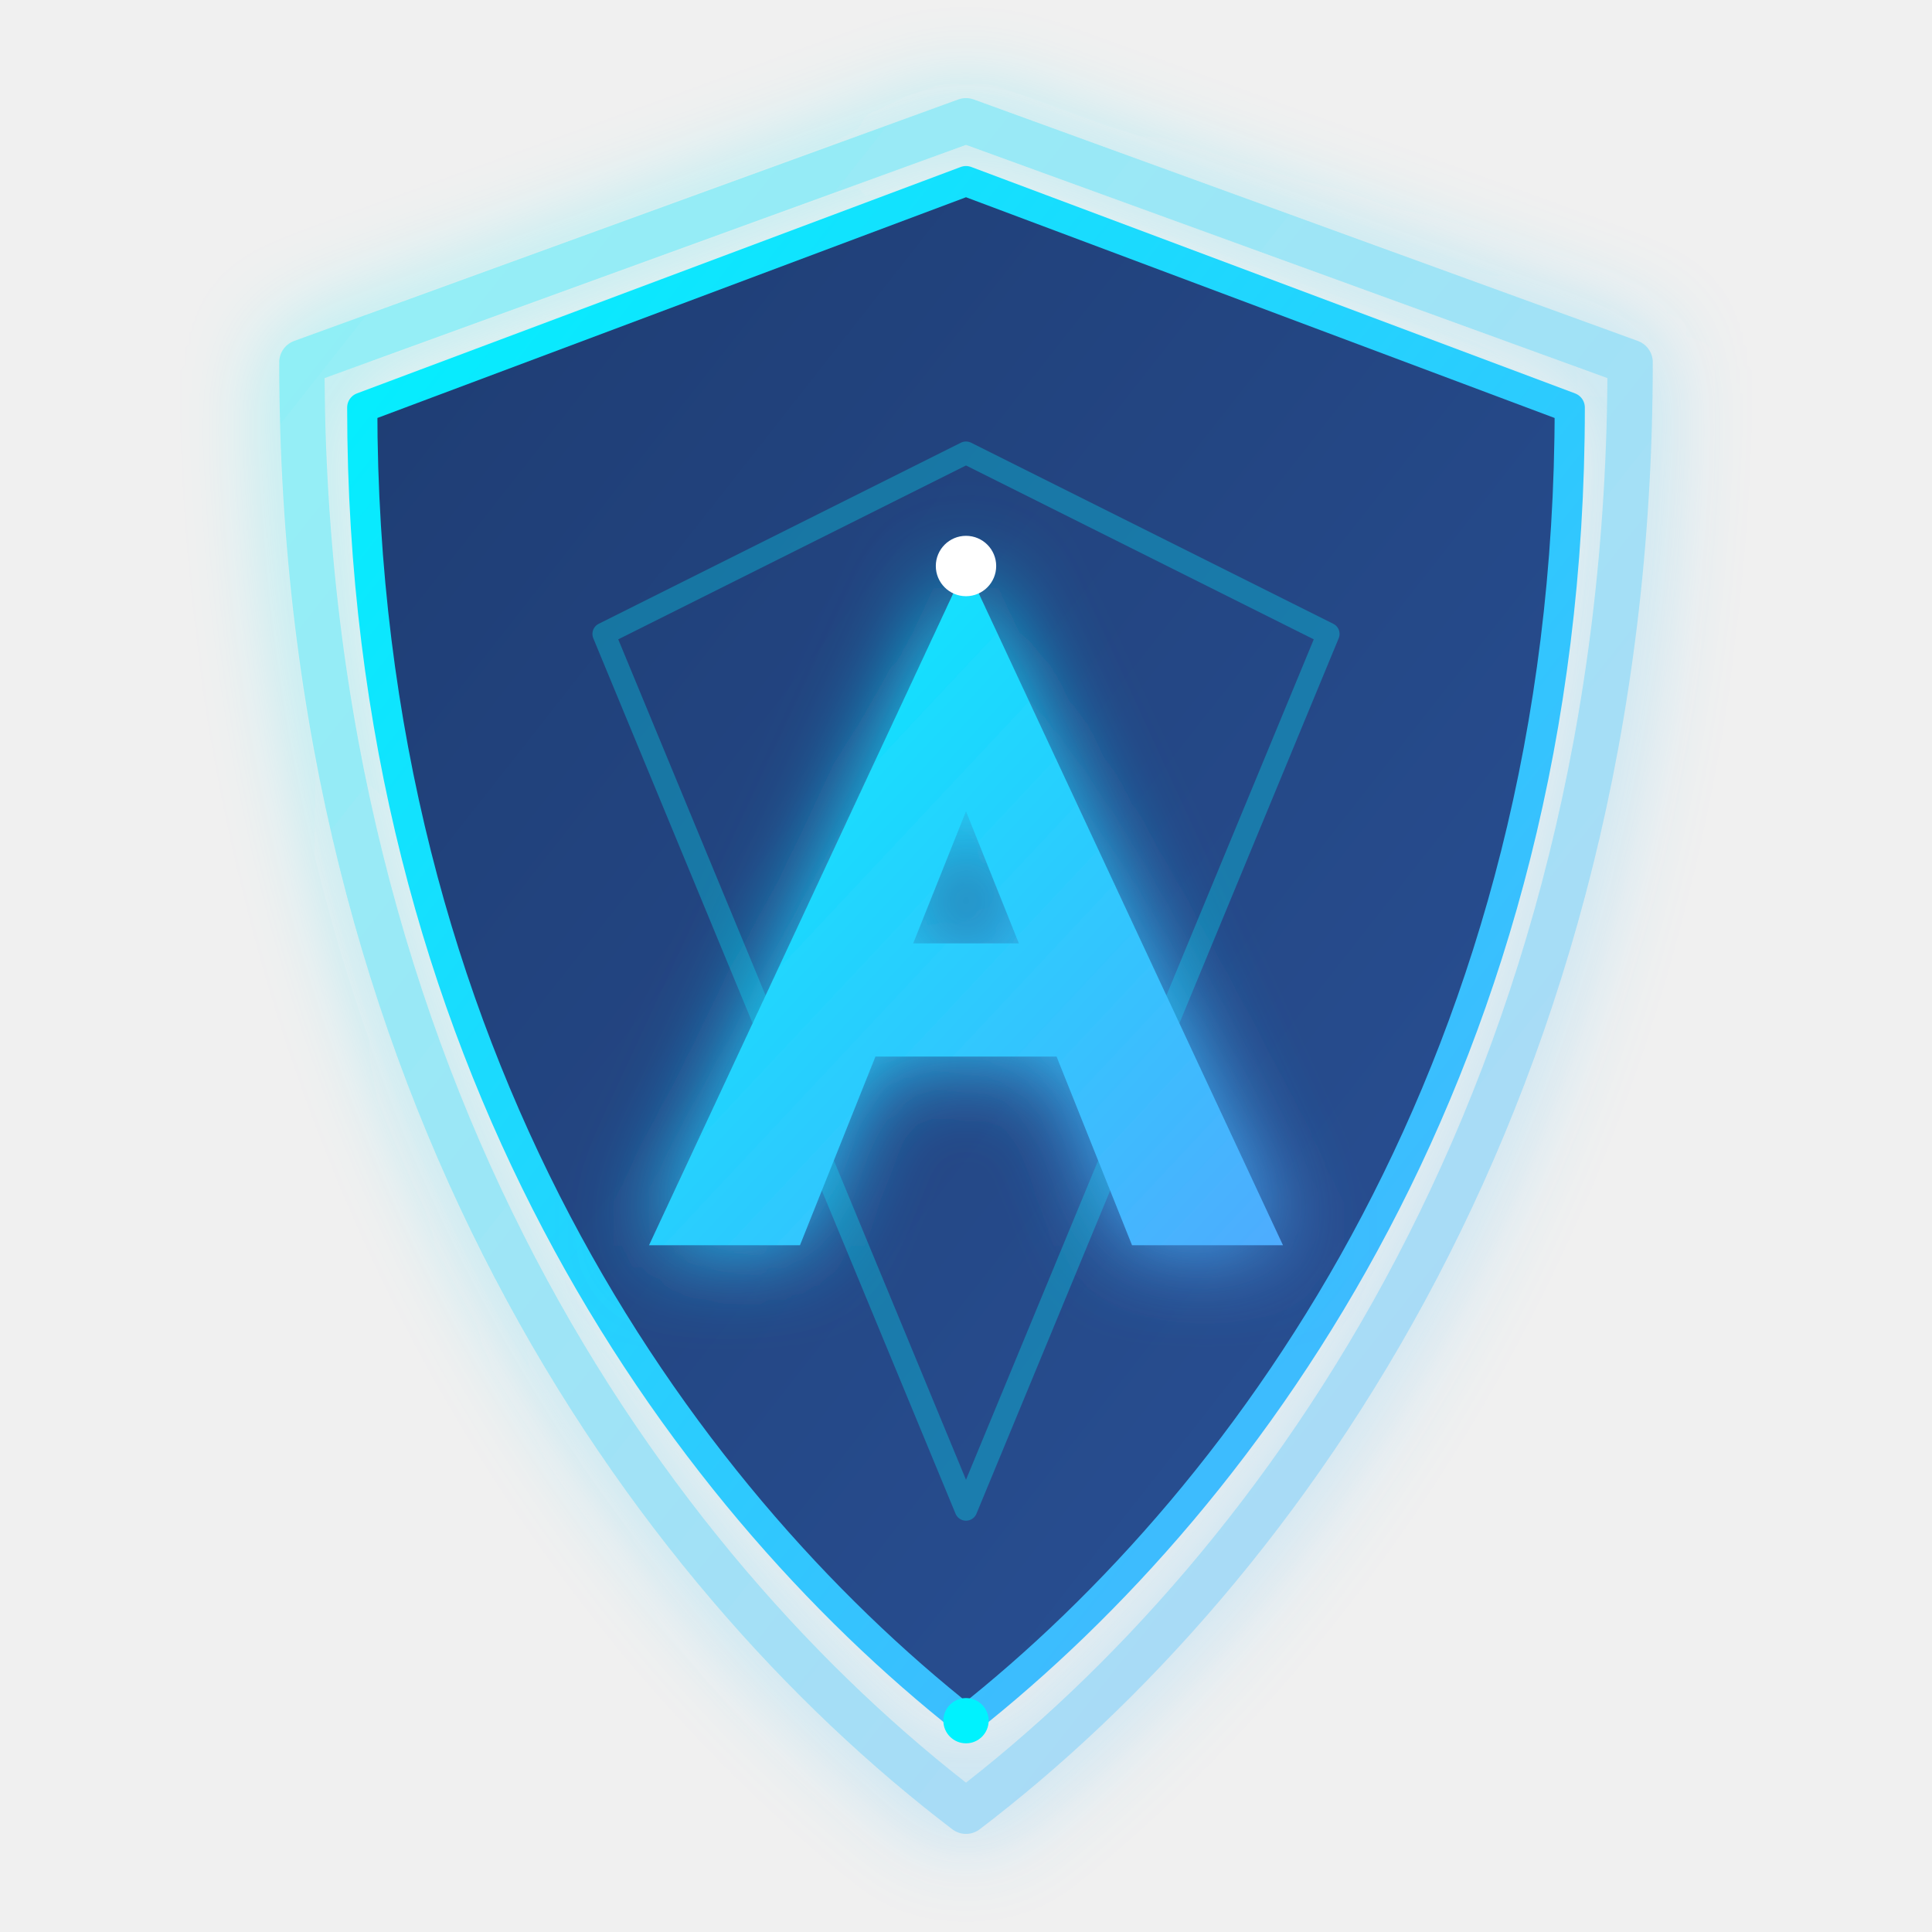
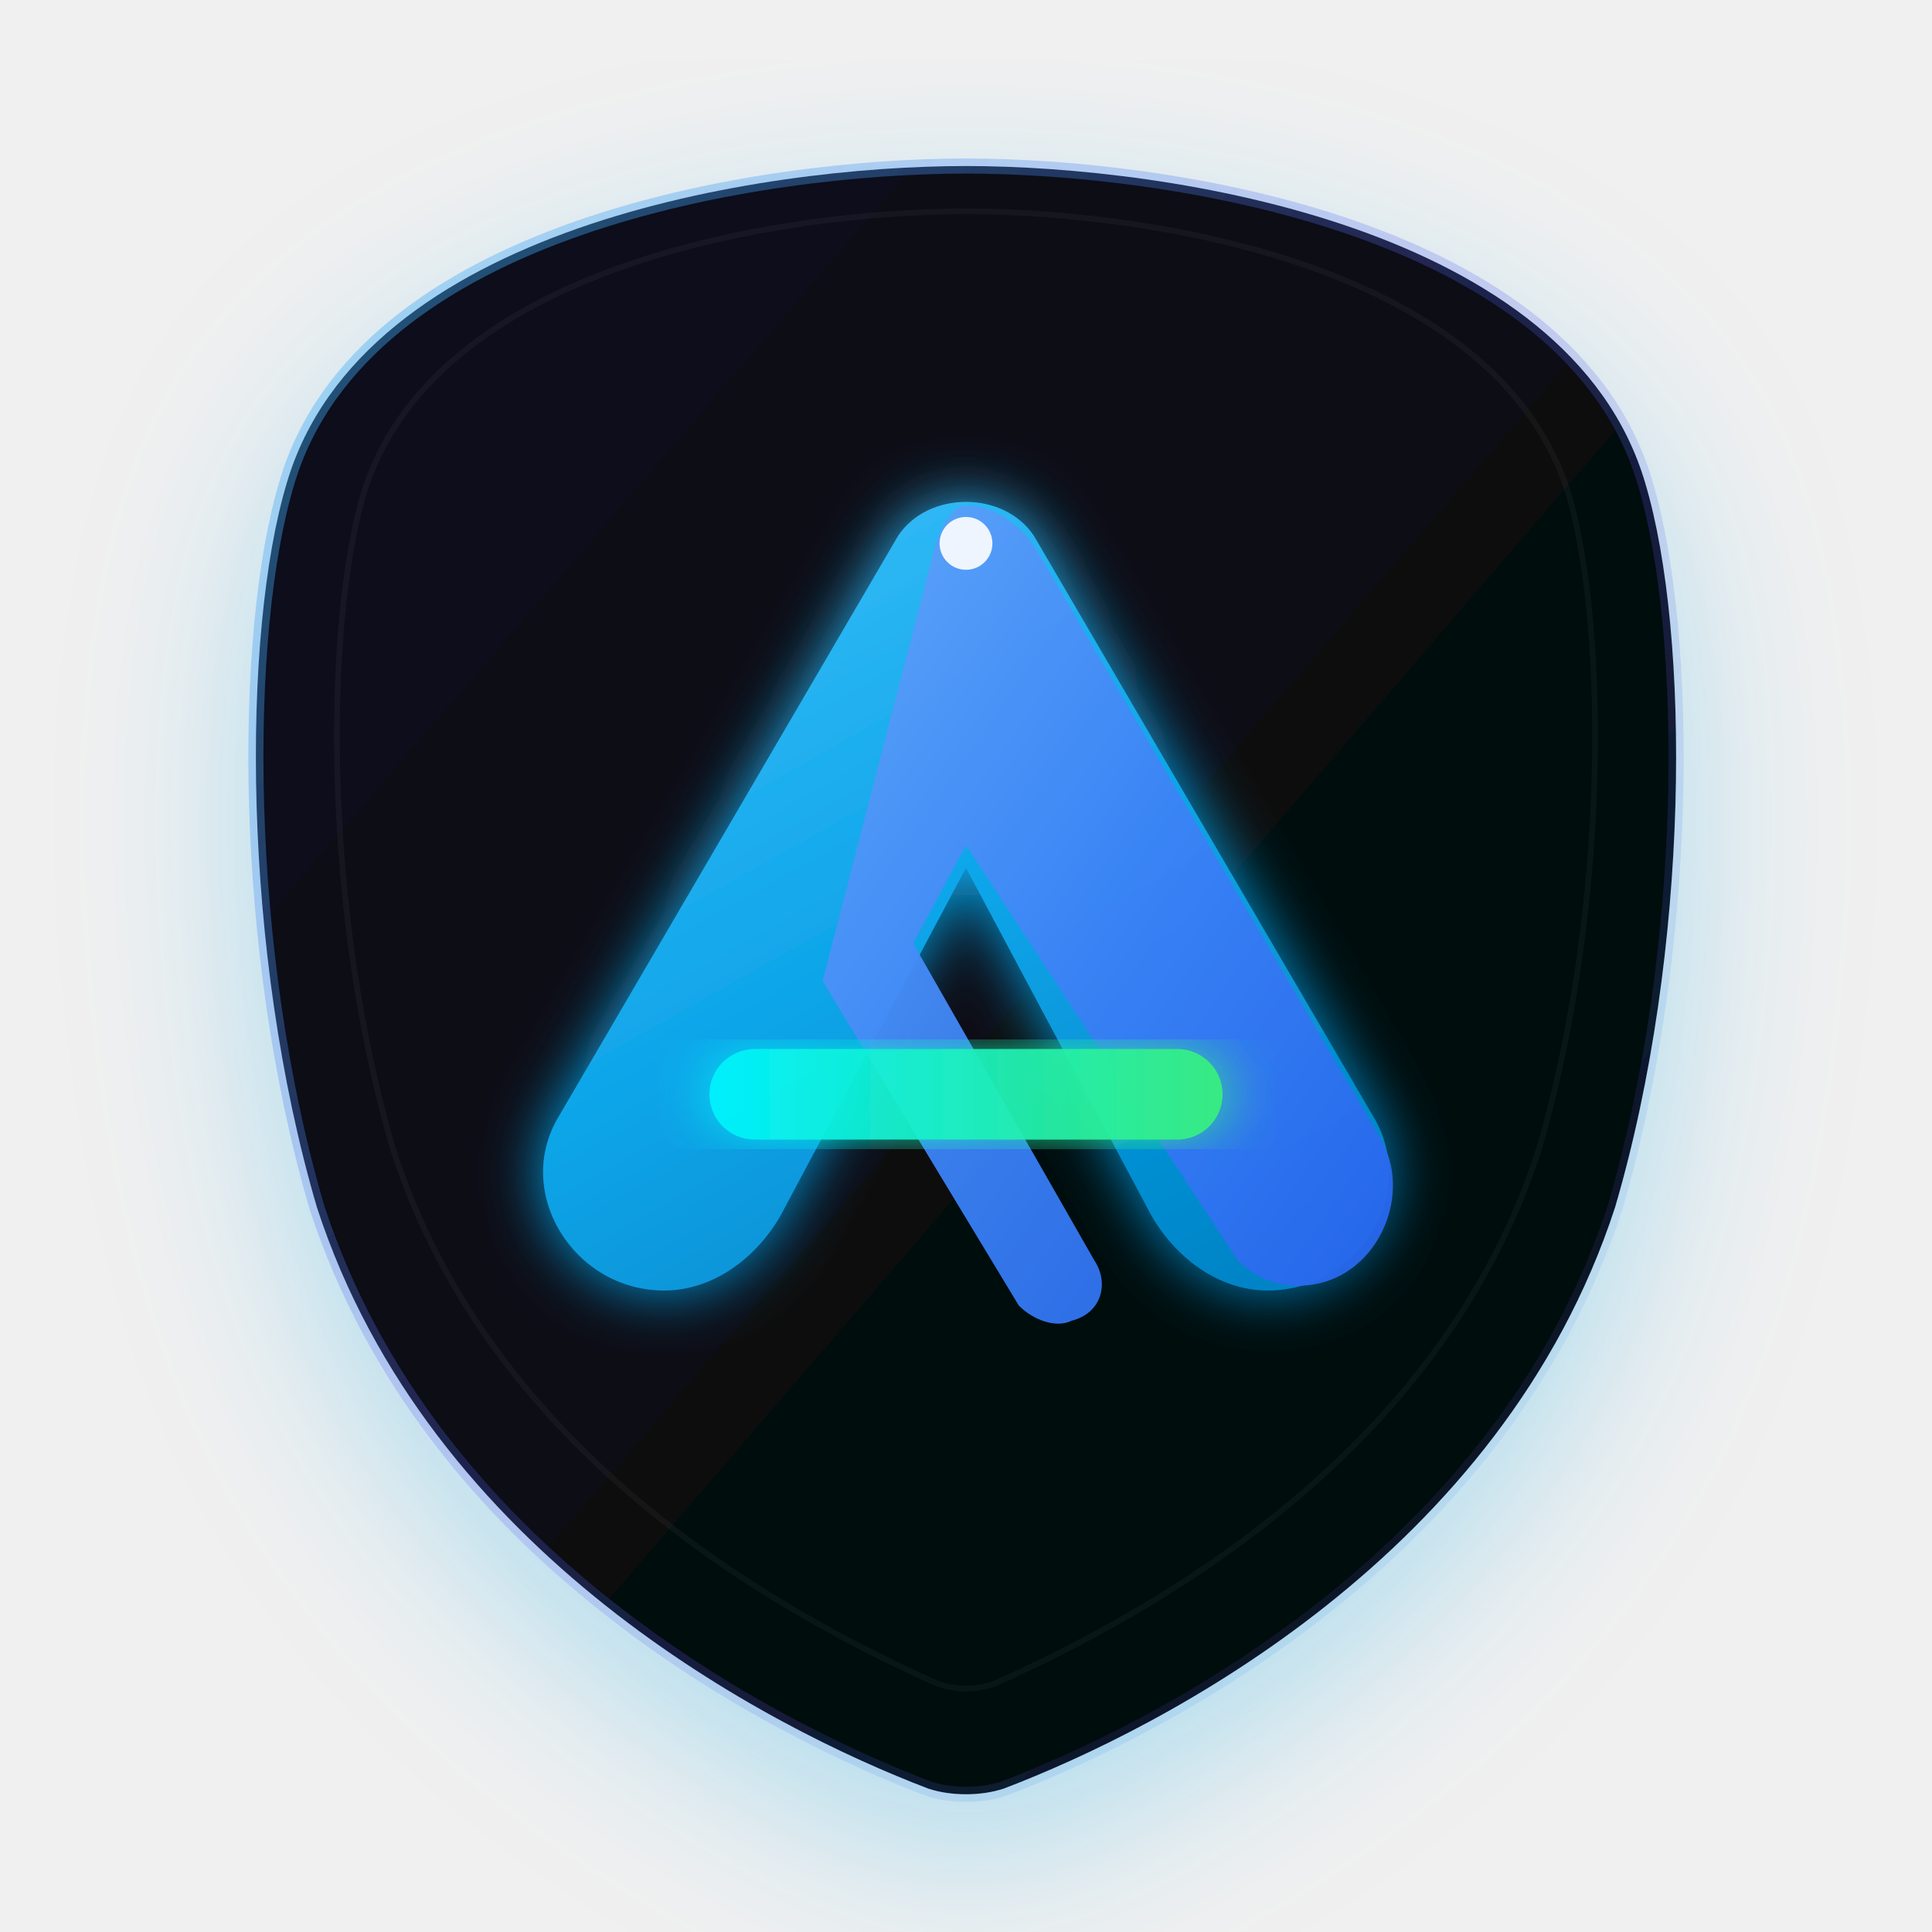
<svg xmlns="http://www.w3.org/2000/svg" viewBox="0 0 512 512" width="100%" height="100%">
  <defs>
-     <linearGradient id="shieldGrad" x1="0%" y1="0%" x2="100%" y2="100%">
+     <linearGradient id="bgGrad" x1="0%" y1="0%" x2="100%" y2="100%">
+       <stop offset="0%" stop-color="#0c1220" />
+       <stop offset="50%" stop-color="#070a12" />
+       <stop offset="100%" stop-color="#030508" />
+     </linearGradient>
+     <linearGradient id="borderGrad" x1="0%" y1="0%" x2="100%" y2="100%">
+       <stop offset="0%" stop-color="rgba(56, 189, 248, 0.45)" />
+       <stop offset="50%" stop-color="rgba(99, 102, 241, 0.25)" />
+       <stop offset="100%" stop-color="rgba(14, 165, 233, 0.05)" />
+     </linearGradient>
+     <linearGradient id="leftWingGrad" x1="20%" y1="0%" x2="80%" y2="100%">
+       <stop offset="0%" stop-color="#38bdf8" />
+       <stop offset="50%" stop-color="#0ea5e9" />
+       <stop offset="100%" stop-color="#0284c7" />
+     </linearGradient>
+     <linearGradient id="rightWingGrad" x1="0%" y1="0%" x2="100%" y2="100%">
+       <stop offset="0%" stop-color="#60a5fa" />
+       <stop offset="50%" stop-color="#3b82f6" />
+       <stop offset="100%" stop-color="#2563eb" />
+     </linearGradient>
+     <linearGradient id="corePillGrad" x1="0%" y1="0%" x2="100%" y2="0%">
      <stop offset="0%" stop-color="#00f2fe" />
-       <stop offset="100%" stop-color="#4facfe" />
+       <stop offset="100%" stop-color="#38ef7d" />
    </linearGradient>
-     <linearGradient id="coreGrad" x1="0%" y1="0%" x2="100%" y2="100%">
-       <stop offset="0%" stop-color="#1e3c72" />
-       <stop offset="100%" stop-color="#2a5298" />
-     </linearGradient>
-     <filter id="glow" x="-20%" y="-20%" width="140%" height="140%">
-       <feGaussianBlur stdDeviation="12" result="blur" />
+     <filter id="softShadow" x="-20%" y="-20%" width="140%" height="140%">
+       <feDropShadow dx="0" dy="16" stdDeviation="24" flood-color="#0ea5e9" flood-opacity="0.28" />
+     </filter>
+     <filter id="innerGlow" x="-10%" y="-10%" width="120%" height="120%">
+       <feGaussianBlur stdDeviation="8" result="blur" />
      <feComposite in="SourceGraphic" in2="blur" operator="over" />
    </filter>
  </defs>
-   <path d="M256 32 L432 96 C432 288 340 416 256 480 C172 416 80 288 80 96 Z" fill="none" stroke="url(#shieldGrad)" stroke-width="12" stroke-linejoin="round" opacity="0.4" filter="url(#glow)" />
-   <path d="M256 48 L416 108 C416 280 332 396 256 456 C180 396 96 280 96 108 Z" fill="url(#coreGrad)" stroke="url(#shieldGrad)" stroke-width="8" stroke-linejoin="round" />
-   <path d="M256 120 L352 168 L256 400 L160 168 Z" fill="none" stroke="#00f2fe" stroke-width="6" stroke-linejoin="round" opacity="0.3" />
-   <path d="M256 150 L340 330 L300 330 L280 280 L232 280 L212 330 L172 330 Z M256 215 L242 250 L270 250 Z" fill="url(#shieldGrad)" filter="url(#glow)" />
-   <circle cx="256" cy="150" r="8" fill="#ffffff" />
-   <circle cx="256" cy="456" r="6" fill="#00f2fe" />
+   <path d="M 256, 44            C 310, 44 416, 60 436, 128            C 448, 168 448, 252 428, 320            C 398, 412 308, 458 266, 474            C 260, 476 252, 476 246, 474            C 204, 458 114, 412 84, 320            C 64, 252 64, 168 76, 128            C 96, 60 202, 44 256, 44 Z" fill="url(#bgGrad)" stroke="url(#borderGrad)" stroke-width="4" stroke-linejoin="round" stroke-linecap="round" filter="url(#softShadow)" />
+   <path d="M 256, 56            C 304, 56 398, 70 416, 132            C 426, 168 426, 242 408, 304            C 382, 386 304, 428 264, 446            C 259, 448 253, 448 248, 446            C 208, 428 130, 386 104, 304            C 86, 242 86, 168 96, 132            C 114, 70 208, 56 256, 56 Z" fill="none" stroke="rgba(255, 255, 255, 0.04)" stroke-width="1.5" />
+   <path d="M 238, 142            C 246, 130 266, 130 274, 142            L 364, 296            C 376, 316 360, 342 336, 342            C 322, 342 310, 332 304, 320            L 256, 230            L 208, 320            C 202, 332 190, 342 176, 342            C 152, 342 136, 316 148, 296            Z" fill="url(#leftWingGrad)" filter="url(#innerGlow)" />
+   <path d="M 256, 134            C 264, 134 272, 140 276, 148            L 366, 302            C 374, 316 366, 336 350, 340            C 342, 342 334, 340 328, 334            L 256, 224            L 242, 250            L 290, 334            C 294, 340 292, 348 284, 350            C 280, 352 274, 350 270, 346            L 218, 260            L 248, 144            C 250, 138 253, 134 256, 134 Z" fill="url(#rightWingGrad)" opacity="0.95" />
+   <rect x="188" y="278" width="136" height="24" rx="12" ry="12" fill="url(#corePillGrad)" opacity="0.95" filter="url(#innerGlow)" />
+   <circle cx="256" cy="144" r="7" fill="#ffffff" opacity="0.9" />
</svg>
